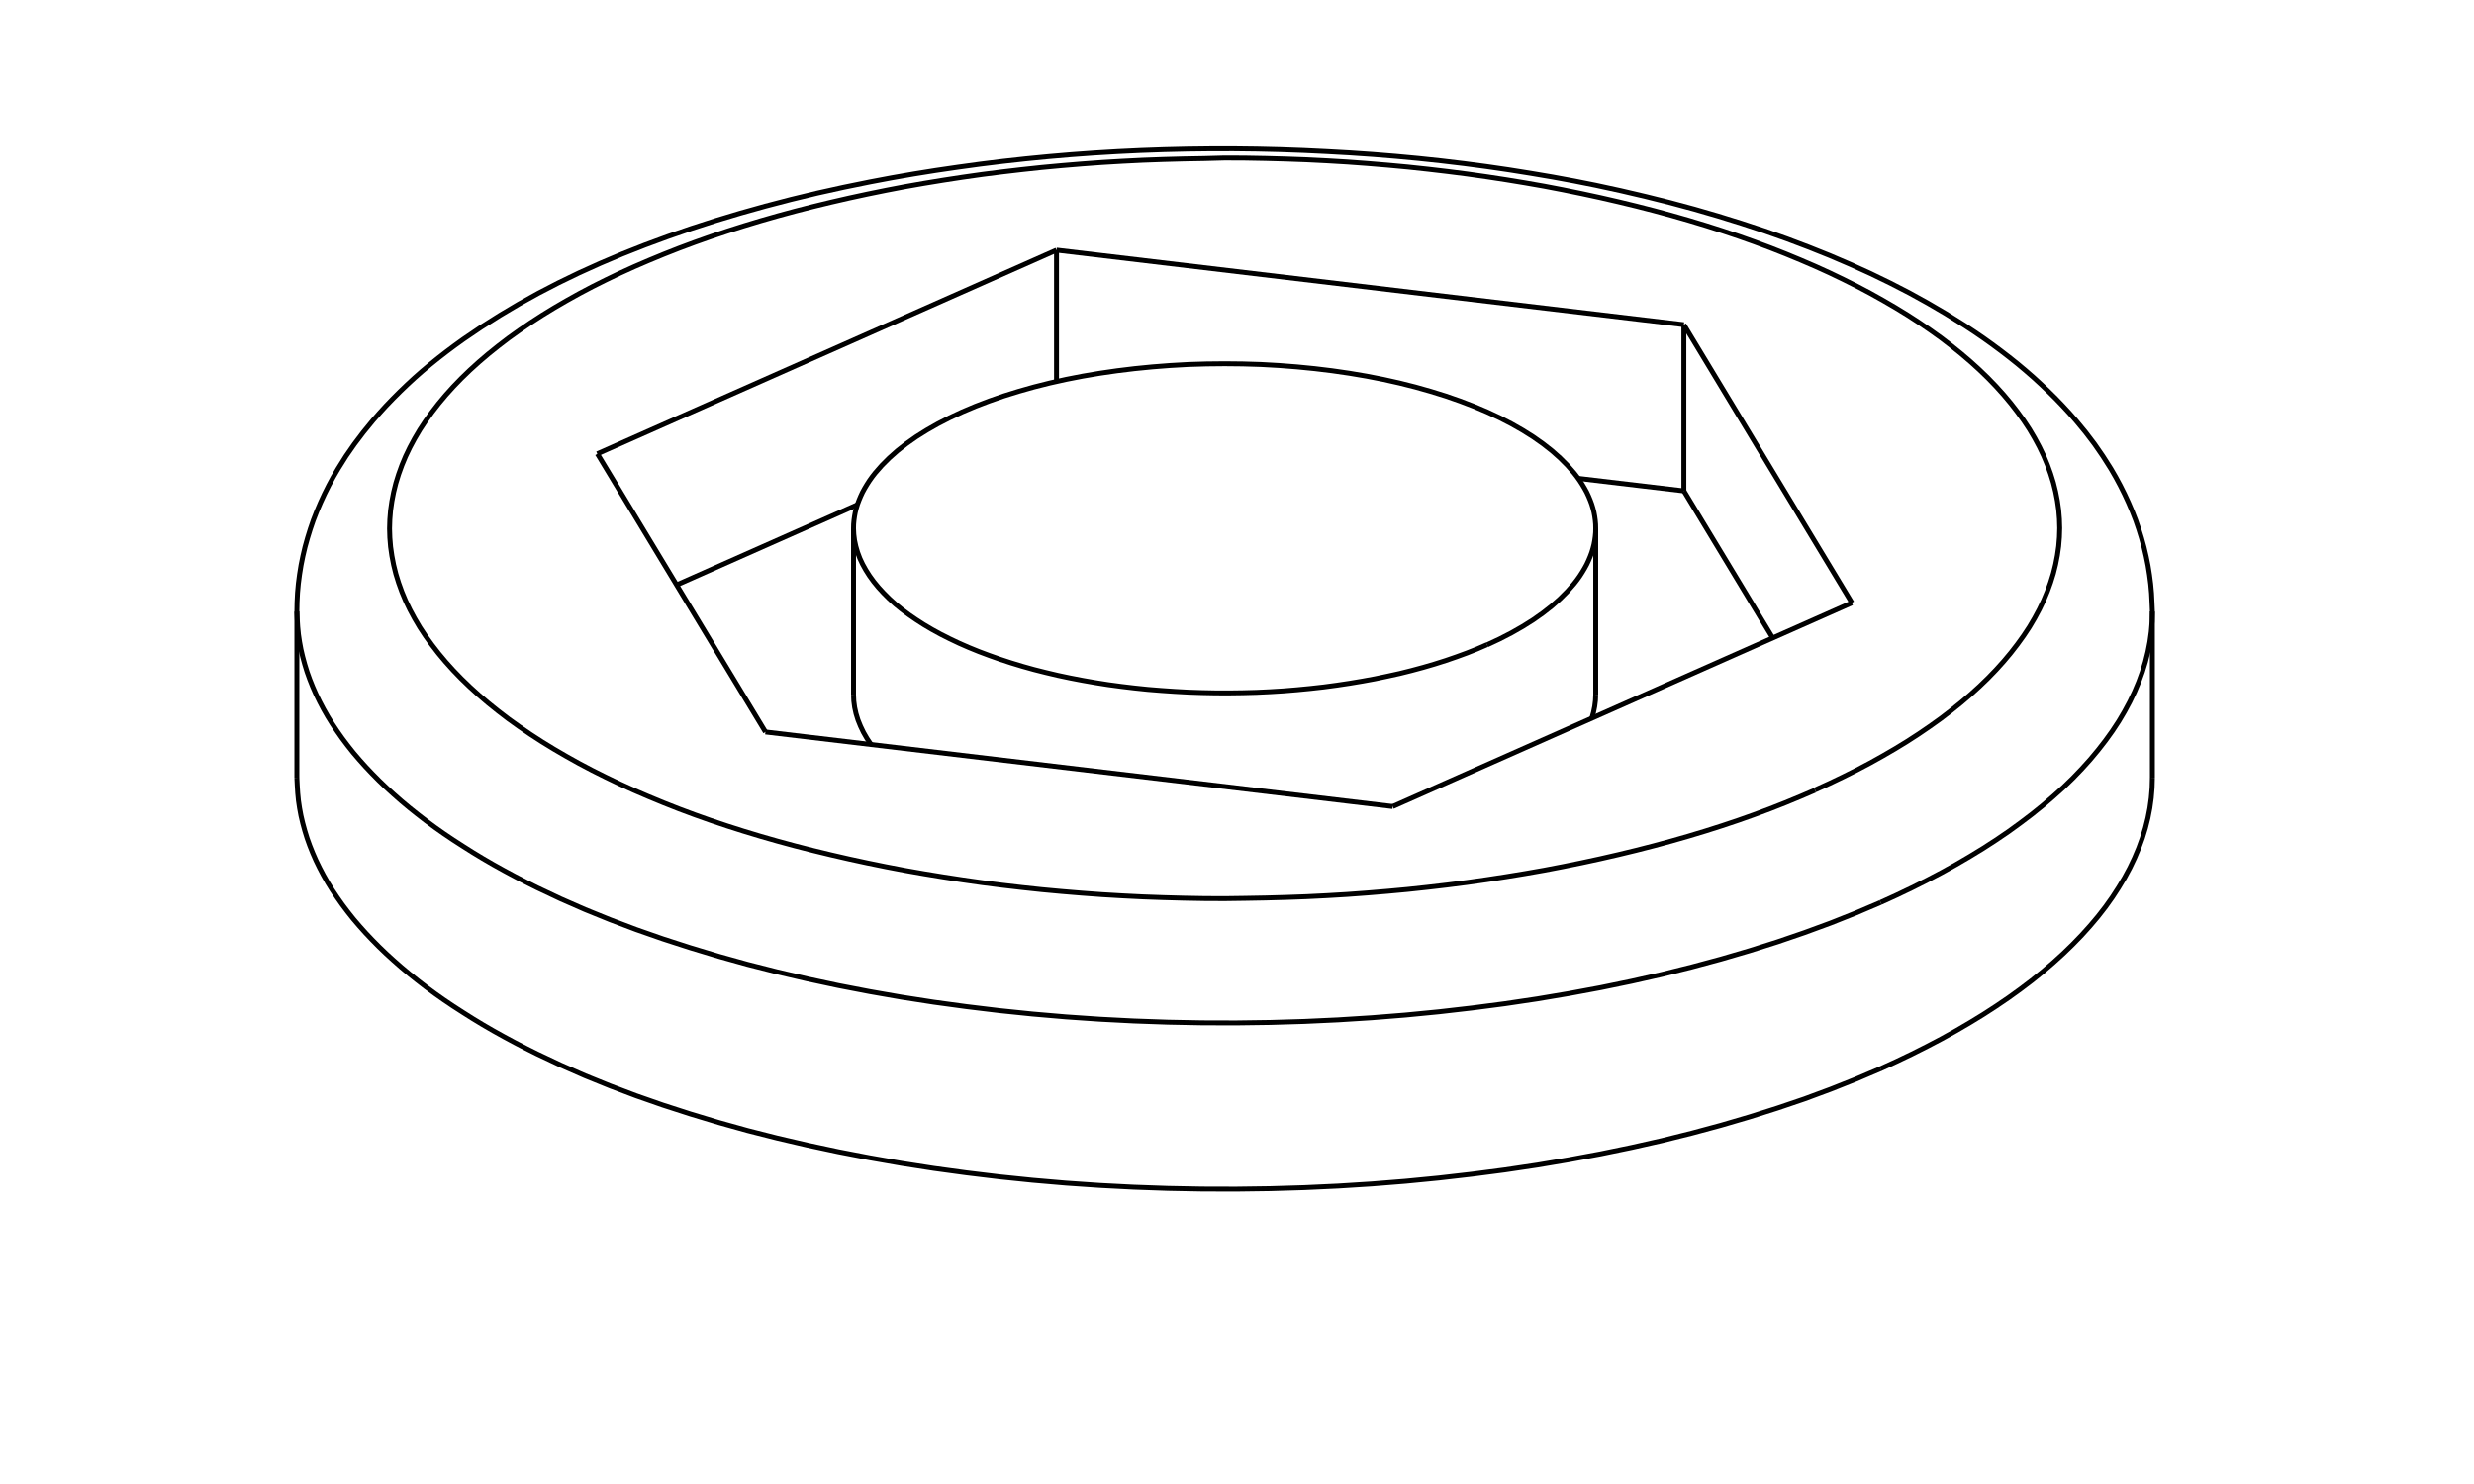
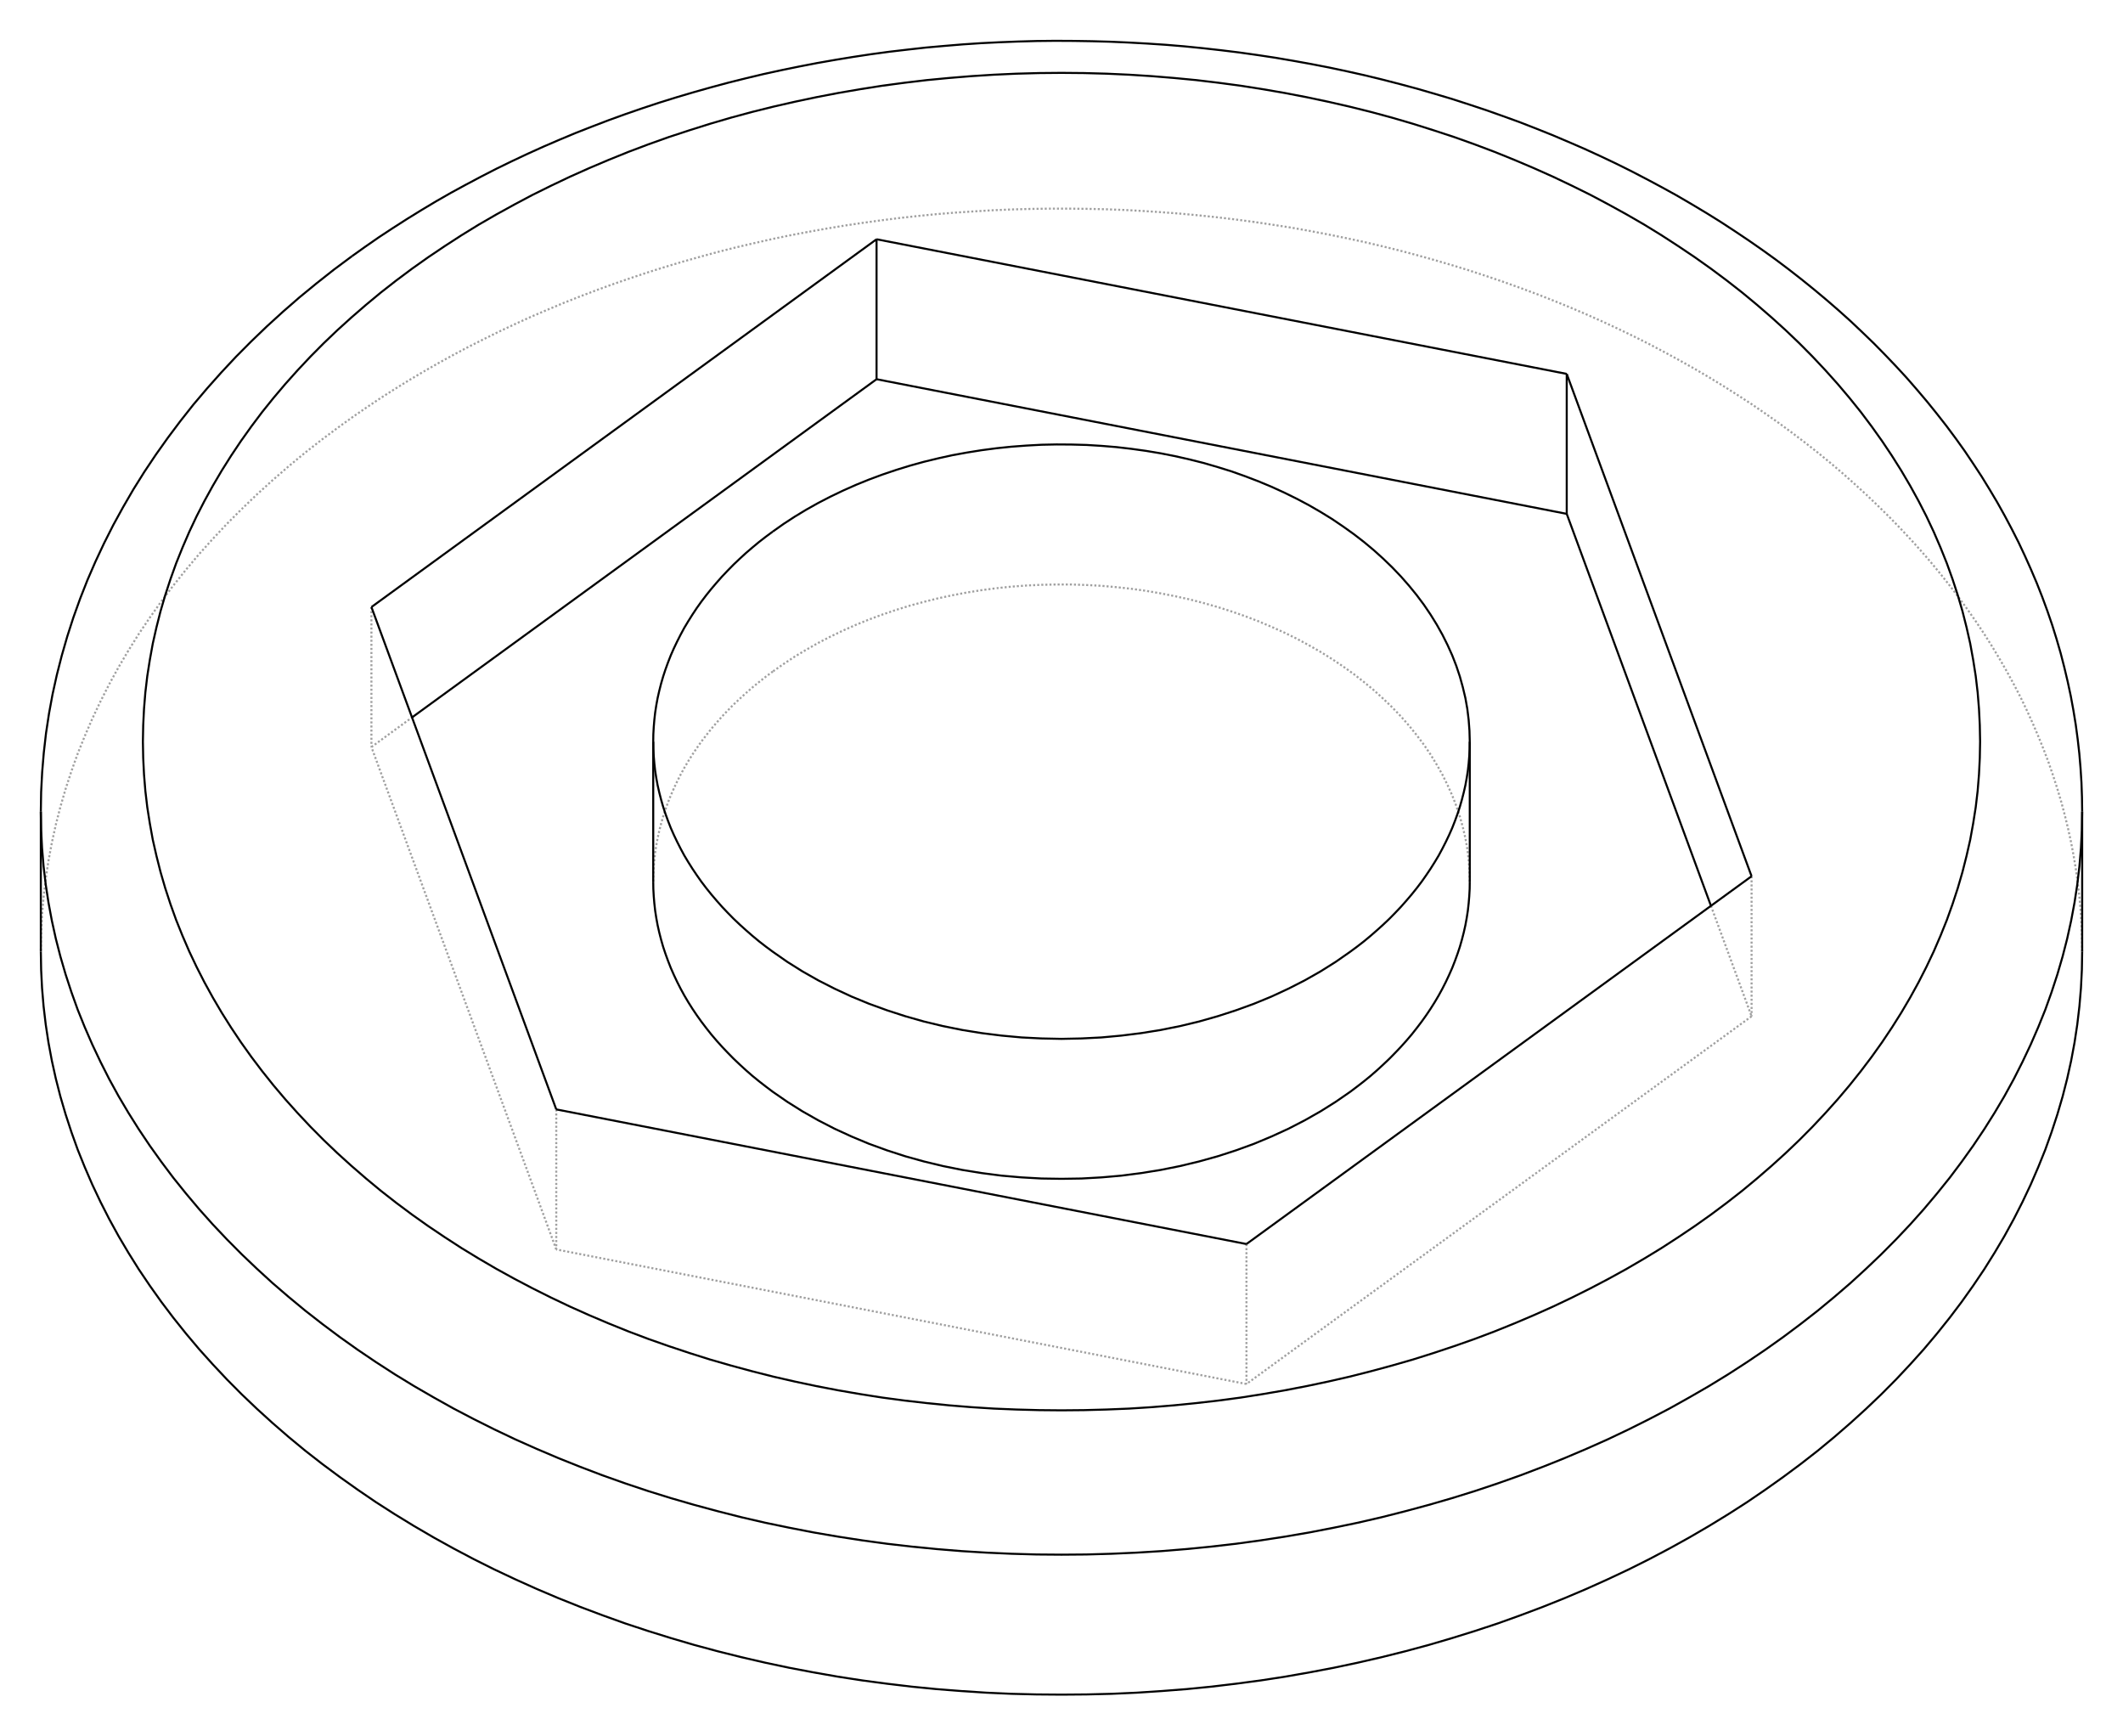
- <svg xmlns="http://www.w3.org/2000/svg" width="500.0" height="300.0" version="1.1" id="svg60">
-   <defs id="defs64" />
-   <g transform="matrix(18.75,0,0,18.75,247.5,132.0128)" stroke-width="0.053" fill="none" id="g58">
-     <g stroke="#a0a0a0" fill="none" stroke-dasharray="0.053, 0.053" id="g2" />
-     <g stroke="#000000" fill="none" id="g56">
-       <path d="M 7.071,4.481 6.806,4.594 6.532,4.703 6.249,4.808 5.957,4.907 5.657,5.002 5.35,5.092 5.035,5.177 l -0.321,0.08 -0.328,0.074 -0.334,0.069 -0.339,0.063 -0.344,0.058 -0.349,0.052 -0.353,0.046 -0.357,0.041 -0.36,0.035 -0.362,0.029 -0.364,0.023 -0.366,0.017 -0.367,0.011 -0.368,0.005 -0.368,-0.001 -0.368,-0.007 -0.367,-0.013 -0.366,-0.019 -0.364,-0.025 -0.361,-0.031 -0.359,-0.037 -0.355,-0.043 -0.352,-0.048 -0.347,-0.054 -0.343,-0.06 -0.337,-0.065 -0.332,-0.071 -0.326,-0.076 -0.319,-0.081 -0.312,-0.087 -0.305,-0.092 -0.297,-0.096 -0.289,-0.101 -0.28,-0.106 -0.271,-0.11 -0.262,-0.115 -0.252,-0.119 -0.122,-0.061 -0.12,-0.062 -0.117,-0.063 -0.115,-0.064 -0.112,-0.065 -0.109,-0.066 -0.106,-0.067 -0.104,-0.067 -0.101,-0.068 -0.098,-0.069 -0.095,-0.07 -0.092,-0.071 -0.089,-0.071 -0.086,-0.072 -0.083,-0.073 -0.08,-0.073 -0.077,-0.074 -0.074,-0.075 -0.071,-0.075 -0.068,-0.076 -0.065,-0.076 -0.061,-0.077 -0.058,-0.077 -0.055,-0.078 -0.052,-0.078 -0.049,-0.079 -0.045,-0.079 -0.042,-0.08 -0.039,-0.08 -0.035,-0.08 -0.032,-0.08 -0.029,-0.081 -0.025,-0.081 -0.022,-0.081 -0.019,-0.081 -0.015,-0.081 -0.012,-0.081 -0.008,-0.082 -0.005,-0.082 L -10,1.344" id="path4" />
-       <path d="m 10,1.344 -0.003,0.109 -0.009,0.109 -0.015,0.109 -0.021,0.108 -0.027,0.108 -0.033,0.108 -0.039,0.107 -0.045,0.107 -0.051,0.107 -0.057,0.106 -0.063,0.105 -0.068,0.105 -0.074,0.104 -0.08,0.103 -0.086,0.102 -0.091,0.101 -0.097,0.1 -0.102,0.099 -0.108,0.098 -0.113,0.097 -0.118,0.095 -0.124,0.094 -0.129,0.093 -0.134,0.091 -0.139,0.09 -0.144,0.088 -0.149,0.087 -0.153,0.085 -0.158,0.083 -0.163,0.082 -0.167,0.08 -0.171,0.078" id="path6" />
-       <path d="m -6.761,-2.148 1.812,2.999" id="path8" />
-       <path d="m -1.812,-4.344 -4.95,2.196" id="path10" />
-       <path d="M 4.95,-3.54 -1.812,-4.344" id="path12" />
-       <path d="M 6.761,-0.541 4.95,-3.54" id="path14" />
-       <path d="M 1.812,1.655 6.761,-0.541" id="path16" />
-       <path d="M -4.95,0.851 1.812,1.655" id="path18" />
-       <path d="m -1.812,-4.344 v 1.417" id="path20" />
-       <path d="m -3.959,-1.599 -1.949,0.865" id="path22" />
-       <path d="m 4.95,-3.54 v 1.792" id="path24" />
-       <path d="M 4.95,-1.748 3.811,-1.883" id="path26" />
-       <path d="M 5.908,-0.162 4.95,-1.748" id="path28" />
-       <path d="m -3.811,0.987 -0.044,-0.066 -0.038,-0.066 -0.032,-0.067 -0.027,-0.067 -0.021,-0.068 -0.015,-0.068 -0.009,-0.068 L -4,0.448" id="path30" />
-       <path d="m 4,0.448 -0.003,0.064 -0.008,0.064 -0.013,0.064 -0.018,0.063" id="path32" />
-       <path d="M 2.828,-0.09 2.722,-0.044 2.613,-7.1964036e-4 2.499,0.041 2.383,0.081 2.263,0.119 2.14,0.155 2.014,0.189 1.886,0.221 1.754,0.25 1.621,0.278 1.485,0.303 1.348,0.326 1.208,0.347 1.067,0.366 l -0.143,0.016 -0.144,0.014 -0.145,0.012 -0.146,0.009 -0.146,0.007 -0.147,0.004 -0.147,0.002 -0.147,-4.0082e-4 -0.147,-0.003 -0.147,-0.005 -0.146,-0.008 -0.146,-0.01 L -0.828,0.392 -0.972,0.377 -1.114,0.36 -1.255,0.341 -1.394,0.319 -1.531,0.295 -1.666,0.269 -1.798,0.241 -1.929,0.21 -2.056,0.178 -2.181,0.143 l -0.122,-0.037 -0.119,-0.039 -0.116,-0.041 -0.112,-0.042 -0.108,-0.044 -0.105,-0.046 -0.101,-0.048 -0.097,-0.049 -0.093,-0.051 -0.088,-0.052 -0.084,-0.054 -0.08,-0.055 -0.075,-0.056 -0.07,-0.057 -0.065,-0.059 -0.06,-0.06 -0.056,-0.061 -0.05,-0.061 -0.045,-0.062 -0.04,-0.063 -0.035,-0.063 -0.03,-0.064 -0.024,-0.064 -0.019,-0.065 -0.014,-0.065 -0.008,-0.065 L -4,-1.344" id="path34" />
-       <path d="m -4,-1.344 0.001,-0.044 0.004,-0.044 0.006,-0.043 0.008,-0.043 0.011,-0.043 0.013,-0.043 0.016,-0.043 0.018,-0.043 0.02,-0.043 0.023,-0.042 0.025,-0.042 0.027,-0.042 0.03,-0.042 0.032,-0.041 0.071,-0.081 0.08,-0.08 0.088,-0.078 0.097,-0.076 0.105,-0.074 0.113,-0.071 0.121,-0.069 0.128,-0.066 0.135,-0.063 0.142,-0.06 0.149,-0.057 0.155,-0.054 0.161,-0.05 0.166,-0.047 0.171,-0.043 0.175,-0.039 0.179,-0.035 0.183,-0.031 0.186,-0.027 0.189,-0.023 0.192,-0.019 0.193,-0.015 0.195,-0.011 0.196,-0.006 L 0,-3.119 l 0.196,0.002 0.196,0.006 0.195,0.011 0.193,0.015 0.192,0.019 0.189,0.023 0.186,0.027 0.183,0.031 0.179,0.035 0.175,0.039 0.171,0.043 0.166,0.047 0.161,0.05 0.155,0.054 0.149,0.057 0.142,0.06 0.135,0.063 0.128,0.066 0.121,0.069 0.113,0.071 0.105,0.074 0.097,0.076 0.088,0.078 0.08,0.08 0.071,0.081 0.032,0.041 0.03,0.042 0.027,0.042 0.025,0.042 0.023,0.042 0.02,0.043 0.018,0.043 0.016,0.043 0.013,0.043 0.011,0.043 0.008,0.043 0.006,0.043 0.004,0.044 L 4,-1.344" id="path36" />
-       <path d="m 4,-1.344 -0.001,0.044 -0.004,0.044 -0.006,0.043 -0.008,0.043 -0.011,0.043 -0.013,0.043 -0.016,0.043 -0.018,0.043 -0.02,0.043 -0.023,0.042 -0.025,0.042 -0.027,0.042 -0.03,0.042 -0.032,0.041 -0.071,0.081 -0.08,0.08 -0.088,0.078 -0.097,0.076 -0.105,0.074 -0.113,0.071 -0.121,0.069 -0.128,0.066 -0.135,0.063" id="path38" />
-       <path d="M 7.071,2.689 6.806,2.802 6.532,2.911 6.249,3.015 5.957,3.115 5.657,3.21 l -0.307,0.09 -0.315,0.085 -0.321,0.08 -0.328,0.074 -0.334,0.069 -0.339,0.063 -0.344,0.058 -0.349,0.052 -0.353,0.046 -0.357,0.041 -0.36,0.035 -0.362,0.029 -0.364,0.023 -0.366,0.017 -0.367,0.011 -0.368,0.005 -0.368,-0.001 -0.368,-0.007 -0.367,-0.013 -0.366,-0.019 -0.364,-0.025 -0.361,-0.031 -0.359,-0.037 -0.355,-0.043 -0.352,-0.048 -0.347,-0.054 -0.343,-0.06 -0.337,-0.065 -0.332,-0.071 -0.326,-0.076 -0.319,-0.081 -0.312,-0.087 -0.305,-0.092 -0.297,-0.096 -0.289,-0.101 -0.28,-0.106 -0.271,-0.11 -0.262,-0.115 -0.252,-0.119 -0.122,-0.061 -0.12,-0.062 -0.117,-0.063 -0.115,-0.064 -0.112,-0.065 -0.109,-0.066 -0.106,-0.067 -0.104,-0.067 -0.101,-0.068 -0.098,-0.069 -0.095,-0.07 -0.092,-0.071 -0.089,-0.071 -0.086,-0.072 -0.083,-0.073 -0.08,-0.073 -0.077,-0.074 -0.074,-0.075 -0.071,-0.075 -0.068,-0.076 -0.065,-0.076 -0.061,-0.077 -0.058,-0.077 -0.055,-0.078 -0.052,-0.078 -0.049,-0.079 -0.045,-0.079 -0.042,-0.08 -0.039,-0.08 -0.035,-0.08 -0.032,-0.08 -0.029,-0.081 -0.025,-0.081 -0.022,-0.081 -0.019,-0.081 -0.015,-0.081 -0.012,-0.081 -0.008,-0.082 -0.005,-0.082 L -10,-0.448" id="path40" />
-       <path d="m 10,-0.448 -0.003,0.109 -0.009,0.109 -0.015,0.109 -0.021,0.108 L 9.925,0.095 9.892,0.203 9.853,0.31 9.808,0.417 9.757,0.524 9.7,0.63 9.638,0.735 9.569,0.84 9.495,0.943 9.415,1.046 9.33,1.148 9.239,1.249 9.142,1.35 9.04,1.449 8.932,1.546 8.819,1.643 8.701,1.738 8.577,1.832 8.449,1.925 l -0.134,0.091 -0.139,0.09 -0.144,0.088 -0.149,0.087 -0.153,0.085 -0.158,0.083 -0.163,0.082 -0.167,0.08 -0.171,0.078" id="path42" />
-       <path d="m 6.364,1.479 -0.158,0.068 -0.162,0.067 -0.165,0.065 -0.169,0.063 -0.172,0.061 -0.176,0.059 -0.179,0.057 -0.182,0.055 -0.185,0.053 -0.188,0.051 -0.191,0.049 -0.194,0.047 -0.196,0.045 -0.199,0.043 -0.201,0.041 -0.203,0.039 -0.205,0.036 -0.207,0.034 -0.209,0.032 -0.211,0.03 -0.212,0.027 -0.214,0.025 -0.215,0.023 -0.216,0.02 -0.217,0.018 -0.218,0.016 -0.219,0.013 -0.22,0.011 -0.22,0.008 -0.22,0.006 -0.221,0.004 L 0,2.648 l -0.221,-0.001 -0.221,-0.004 -0.22,-0.006 -0.22,-0.008 -0.22,-0.011 -0.219,-0.013 -0.218,-0.016 -0.217,-0.018 -0.216,-0.02 -0.215,-0.023 -0.214,-0.025 -0.212,-0.027 -0.211,-0.03 -0.209,-0.032 -0.207,-0.034 -0.205,-0.036 -0.203,-0.039 -0.201,-0.041 -0.199,-0.043 -0.196,-0.045 -0.194,-0.047 -0.191,-0.049 -0.188,-0.051 -0.185,-0.053 -0.182,-0.055 -0.179,-0.057 -0.176,-0.059 -0.172,-0.061 -0.169,-0.063 -0.165,-0.065 -0.162,-0.067 -0.158,-0.068 -0.154,-0.07 -0.15,-0.072 -0.146,-0.073 -0.142,-0.075 -0.138,-0.077 -0.134,-0.078 -0.129,-0.079 -0.125,-0.081 -0.12,-0.082 -0.116,-0.083 -0.111,-0.085 -0.107,-0.086 -0.102,-0.087 -0.097,-0.088 -0.092,-0.089 -0.087,-0.09 -0.082,-0.091 -0.077,-0.092 -0.072,-0.093 -0.067,-0.093 -0.062,-0.094 -0.056,-0.095 -0.051,-0.095 -0.046,-0.096 -0.04,-0.096 -0.035,-0.097 -0.03,-0.097 -0.024,-0.097 -0.019,-0.098 -0.014,-0.098 -0.008,-0.098 -0.003,-0.098 0.003,-0.098 0.008,-0.098 0.014,-0.098 0.019,-0.098 0.024,-0.097 0.03,-0.097 0.035,-0.097 0.04,-0.096 0.046,-0.096 0.051,-0.095 0.056,-0.095 0.062,-0.094 0.067,-0.093 0.072,-0.093 0.077,-0.092 0.082,-0.091 0.087,-0.09 0.092,-0.089 0.097,-0.088 0.102,-0.087 0.107,-0.086 0.111,-0.085 0.116,-0.083 0.12,-0.082 0.125,-0.081 0.129,-0.079 0.134,-0.078 0.138,-0.077 0.142,-0.075 0.146,-0.073 0.15,-0.072 0.154,-0.07 0.158,-0.068 0.162,-0.067 0.165,-0.065 0.169,-0.063 0.172,-0.061 0.176,-0.059 0.179,-0.057 0.182,-0.055 0.185,-0.053 0.188,-0.051 0.191,-0.049 0.194,-0.047 0.196,-0.045 0.199,-0.043 0.201,-0.041 0.203,-0.039 0.205,-0.036 0.207,-0.034 0.209,-0.032 0.211,-0.03 0.212,-0.027 0.214,-0.025 0.215,-0.023 0.216,-0.02 0.217,-0.018 0.218,-0.016 0.219,-0.013 0.22,-0.011 0.22,-0.008 0.22,-0.006 0.221,-0.004 L 0,-5.337 l 0.221,0.001 0.221,0.004 0.22,0.006 0.22,0.008 0.22,0.011 0.219,0.013 0.218,0.016 0.217,0.018 0.216,0.02 0.215,0.023 0.214,0.025 0.212,0.027 0.211,0.03 0.209,0.032 0.207,0.034 0.205,0.036 0.203,0.039 0.201,0.041 0.199,0.043 0.196,0.045 0.194,0.047 0.191,0.049 0.188,0.051 0.185,0.053 0.182,0.055 0.179,0.057 0.176,0.059 0.172,0.061 0.169,0.063 0.165,0.065 0.162,0.067 0.158,0.068 0.154,0.07 0.15,0.072 0.146,0.073 0.142,0.075 0.138,0.077 0.134,0.078 0.129,0.079 0.125,0.081 0.12,0.082 0.116,0.083 0.111,0.085 0.107,0.086 0.102,0.087 0.097,0.088 0.092,0.089 0.087,0.09 0.082,0.091 0.077,0.092 0.072,0.093 0.067,0.093 0.062,0.094 0.056,0.095 0.051,0.095 0.046,0.096 0.04,0.096 0.035,0.097 0.03,0.097 0.024,0.097 0.019,0.098 0.014,0.098 0.008,0.098 0.003,0.098 -0.003,0.098 -0.008,0.098 -0.014,0.098 -0.019,0.098 -0.024,0.097 -0.03,0.097 -0.035,0.097 -0.04,0.096 -0.046,0.096 -0.051,0.095 -0.056,0.095 -0.062,0.094 -0.067,0.093 -0.072,0.093 -0.077,0.092 -0.082,0.091 -0.087,0.09 -0.092,0.089 -0.097,0.088 -0.102,0.087 -0.107,0.086 -0.111,0.085 -0.116,0.083 -0.12,0.082 -0.125,0.081 -0.129,0.079 -0.134,0.078 -0.138,0.077 -0.142,0.075 -0.146,0.073 -0.15,0.072 -0.154,0.07" id="path44" />
-       <path d="M -10,1.344 V -0.448" id="path46" />
-       <path d="M 10,1.344 V -0.448" id="path48" />
-       <path d="m -10,-0.448 0.002,-0.1 0.005,-0.1 0.009,-0.1 0.013,-0.1 0.016,-0.099 0.02,-0.099 0.023,-0.098 0.027,-0.097 0.03,-0.097 0.033,-0.096 0.037,-0.095 0.04,-0.094 0.043,-0.093 0.046,-0.092 0.049,-0.091 0.052,-0.089 0.084,-0.134 0.091,-0.131 0.097,-0.128 0.103,-0.126 0.069,-0.079 0.071,-0.078 0.074,-0.077 0.076,-0.076 0.078,-0.075 0.08,-0.074 0.083,-0.073 0.085,-0.071 0.087,-0.07 0.089,-0.069 0.091,-0.068 0.093,-0.067 0.193,-0.131 0.201,-0.127 0.202,-0.12 0.209,-0.116 0.216,-0.112 0.223,-0.108 0.23,-0.104 0.236,-0.1 0.243,-0.096 0.249,-0.092 0.255,-0.088 0.26,-0.084 0.266,-0.08 0.271,-0.076 0.276,-0.072 0.281,-0.068 0.285,-0.063 0.289,-0.059 0.233,-0.044 0.235,-0.041 0.237,-0.038 0.239,-0.035 0.241,-0.033 0.243,-0.03 0.245,-0.027 0.246,-0.024 0.247,-0.021 0.248,-0.018 0.249,-0.015 0.25,-0.012 0.251,-0.009 0.251,-0.006 0.251,-0.003 0.251,-3.197e-4 0.251,0.003 0.251,0.006 0.251,0.009 0.25,0.012 0.249,0.014 0.248,0.017 0.247,0.02 0.246,0.023 0.245,0.026 0.243,0.029 0.242,0.032 0.24,0.035 0.238,0.038 0.236,0.04 0.233,0.043 0.231,0.046 0.272,0.059 0.269,0.063 0.264,0.066 0.26,0.07 0.255,0.074 0.251,0.078 0.246,0.081 0.24,0.085 0.235,0.089 0.23,0.092 0.224,0.096 0.218,0.099 0.212,0.103 0.206,0.106 0.199,0.11 0.193,0.113 0.206,0.129 0.1,0.066 0.098,0.067 0.095,0.068 0.093,0.069 0.091,0.07 0.089,0.071 0.087,0.073 0.085,0.074 0.082,0.075 0.08,0.076 0.078,0.077 0.075,0.078 0.073,0.079 0.07,0.08 0.104,0.126 0.098,0.129 0.091,0.132 0.085,0.134 0.052,0.09 0.049,0.091 0.046,0.092 0.043,0.093 0.04,0.094 0.037,0.095 0.033,0.096 0.03,0.097 0.027,0.098 0.023,0.098 0.02,0.099 0.016,0.1 0.013,0.1 0.009,0.1 0.005,0.101 L 10,-0.448" id="path50" />
-       <path d="M -4,0.448 V -1.344" id="path52" />
-       <path d="M 4,0.448 V -1.344" id="path54" />
+ <svg xmlns="http://www.w3.org/2000/svg" width="1040" height="850">
+   <g transform="scale(50, -50)   translate(10.4,-8.376806)" stroke-width="0.02" fill="none">
+     <g stroke="rgb(160,160,160)" fill="none" stroke-dasharray="0.02,0.02">
+       <path d="M-7.071,4.201 L-7.242,4.074 L-7.41,3.943 L-7.572,3.809 L-7.73,3.672 L-7.883,3.533 L-8.032,3.39 L-8.176,3.246 L-8.315,3.098 L-8.449,2.949 L-8.577,2.797 L-8.701,2.642 L-8.819,2.486 L-8.932,2.327 L-9.04,2.167 L-9.142,2.004 L-9.239,1.84 L-9.33,1.674 L-9.415,1.507 L-9.495,1.338 L-9.569,1.167 L-9.638,0.996 L-9.7,0.823 L-9.757,0.649 L-9.808,0.474 L-9.853,0.299 L-9.892,0.122 L-9.925,-0.055 L-9.952,-0.232 L-9.973,-0.41 L-9.988,-0.588 L-9.997,-0.767 L-10.0,-0.946 " />
+       <path d="M10.0,-0.946 L9.998,-0.812 L9.993,-0.678 L9.985,-0.544 L9.973,-0.41 L9.958,-0.277 L9.939,-0.143 L9.917,-0.01 L9.892,0.122 L9.863,0.255 L9.831,0.387 L9.796,0.518 L9.757,0.649 L9.715,0.78 L9.67,0.91 L9.621,1.039 L9.569,1.167 L9.514,1.295 L9.456,1.422 L9.395,1.549 L9.33,1.674 L9.262,1.799 L9.191,1.922 L9.117,2.045 L9.04,2.167 L8.96,2.287 L8.876,2.407 L8.79,2.525 L8.701,2.642 L8.609,2.758 L8.514,2.873 L8.416,2.986 L8.315,3.098 L8.211,3.209 L8.105,3.318 L7.995,3.426 L7.883,3.533 L7.769,3.637 L7.652,3.741 L7.532,3.843 L7.41,3.943 L7.285,4.041 L7.157,4.138 L7.028,4.233 L6.895,4.326 L6.761,4.418 L6.624,4.507 L6.485,4.595 L6.344,4.681 L6.201,4.765 L6.055,4.847 L5.908,4.927 L5.758,5.006 L5.607,5.082 L5.453,5.156 L5.298,5.228 L5.141,5.298 L4.982,5.366 L4.822,5.431 L4.66,5.495 L4.496,5.556 L4.331,5.615 L4.164,5.672 L3.996,5.727 L3.827,5.779 L3.656,5.829 L3.484,5.877 L3.311,5.923 L3.137,5.966 L2.962,6.007 L2.785,6.045 L2.608,6.081 L2.43,6.115 L2.251,6.147 L2.071,6.175 L1.891,6.202 L1.71,6.226 L1.528,6.248 L1.346,6.267 L1.163,6.284 L0.98,6.298 L0.797,6.31 L0.613,6.32 L0.429,6.327 L0.245,6.331 L0.061,6.333 L-0.123,6.333 L-0.307,6.33 L-0.491,6.325 L-0.674,6.317 L-0.858,6.306 L-1.041,6.294 L-1.224,6.279 L-1.407,6.261 L-1.589,6.241 L-1.77,6.218 L-1.951,6.193 L-2.131,6.166 L-2.311,6.136 L-2.489,6.104 L-2.667,6.07 L-2.844,6.033 L-3.02,5.993 L-3.195,5.952 L-3.369,5.908 L-3.542,5.861 L-3.713,5.813 L-3.883,5.762 L-4.052,5.709 L-4.22,5.653 L-4.386,5.596 L-4.551,5.536 L-4.714,5.474 L-4.876,5.41 L-5.035,5.343 L-5.194,5.275 L-5.35,5.204 L-5.505,5.131 L-5.657,5.056 L-5.808,4.98 L-5.957,4.901 L-6.104,4.82 L-6.249,4.737 L-6.391,4.653 L-6.532,4.566 L-6.67,4.478 L-6.806,4.387 L-6.94,4.295 L-7.071,4.201 " />
+       <path d="M1.812,-3.81 L1.812,-5.181 " />
+       <path d="M-4.95,-2.491 L-4.95,-3.863 " />
+       <path d="M1.812,-5.181 L-4.95,-3.863 " />
+       <path d="M6.761,-0.207 L6.761,-1.579 " />
+       <path d="M6.761,-1.579 L1.812,-5.181 " />
+       <path d="M6.363,-0.497 L6.761,-1.579 " />
+       <path d="M-6.761,2.43 L-6.761,1.059 " />
+       <path d="M-6.761,1.059 L-6.363,1.349 " />
+       <path d="M-4.95,-3.863 L-6.761,1.059 " />
+       <path d="M-2.828,1.799 L-2.897,1.748 L-2.964,1.695 L-3.029,1.642 L-3.092,1.587 L-3.153,1.531 L-3.213,1.475 L-3.27,1.417 L-3.326,1.358 L-3.379,1.298 L-3.431,1.237 L-3.48,1.175 L-3.528,1.113 L-3.573,1.049 L-3.616,0.985 L-3.657,0.92 L-3.696,0.854 L-3.732,0.788 L-3.766,0.721 L-3.798,0.653 L-3.828,0.585 L-3.855,0.517 L-3.88,0.448 L-3.903,0.378 L-3.923,0.308 L-3.941,0.238 L-3.957,0.167 L-3.97,0.097 L-3.981,0.026 L-3.989,-0.046 L-3.995,-0.117 L-3.999,-0.188 L-4,-0.26 " />
+       <path d="M4,-0.26 L3.997,-0.153 L3.989,-0.046 L3.976,0.061 L3.957,0.167 L3.932,0.273 L3.903,0.378 L3.868,0.482 L3.828,0.585 L3.782,0.687 L3.732,0.788 L3.676,0.887 L3.616,0.985 L3.551,1.081 L3.48,1.175 L3.405,1.268 L3.326,1.358 L3.242,1.446 L3.153,1.531 L3.061,1.615 L2.964,1.695 L2.863,1.774 L2.758,1.849 L2.65,1.921 L2.538,1.991 L2.422,2.057 L2.303,2.121 L2.181,2.181 L2.056,2.237 L1.929,2.291 L1.798,2.341 L1.666,2.387 L1.531,2.43 L1.394,2.469 L1.255,2.505 L1.114,2.536 L0.972,2.564 L0.828,2.589 L0.684,2.609 L0.538,2.625 L0.392,2.638 L0.245,2.646 L0.098,2.651 L-0.049,2.651 L-0.196,2.648 L-0.343,2.641 L-0.49,2.63 L-0.635,2.615 L-0.78,2.596 L-0.924,2.573 L-1.067,2.546 L-1.208,2.516 L-1.348,2.481 L-1.485,2.444 L-1.621,2.402 L-1.754,2.357 L-1.886,2.308 L-2.014,2.256 L-2.14,2.2 L-2.263,2.141 L-2.383,2.079 L-2.499,2.013 L-2.613,1.945 L-2.722,1.873 L-2.828,1.799 " />
+     </g>
+     <g stroke="rgb(0,0,0)" fill="none">
+       <path d="M-10.0,-0.946 L-9.997,-1.124 L-9.988,-1.303 L-9.973,-1.481 L-9.952,-1.659 L-9.925,-1.837 L-9.892,-2.014 L-9.853,-2.19 L-9.808,-2.366 L-9.757,-2.54 L-9.7,-2.714 L-9.638,-2.887 L-9.569,-3.058 L-9.495,-3.229 L-9.415,-3.398 L-9.33,-3.565 L-9.239,-3.731 L-9.142,-3.895 L-9.04,-4.058 L-8.932,-4.218 L-8.819,-4.377 L-8.701,-4.533 L-8.577,-4.688 L-8.449,-4.84 L-8.315,-4.989 L-8.176,-5.137 L-8.032,-5.282 L-7.883,-5.424 L-7.73,-5.563 L-7.572,-5.7 L-7.41,-5.834 L-7.242,-5.965 L-7.071,-6.092 L-6.895,-6.217 L-6.716,-6.339 L-6.532,-6.457 L-6.344,-6.572 L-6.152,-6.684 L-5.957,-6.792 L-5.758,-6.897 L-5.556,-6.998 L-5.35,-7.095 L-5.141,-7.189 L-4.929,-7.279 L-4.714,-7.365 L-4.496,-7.447 L-4.276,-7.526 L-4.052,-7.6 L-3.827,-7.67 L-3.599,-7.737 L-3.369,-7.799 L-3.137,-7.857 L-2.903,-7.911 L-2.667,-7.961 L-2.43,-8.006 L-2.191,-8.048 L-1.951,-8.085 L-1.71,-8.117 L-1.467,-8.146 L-1.224,-8.17 L-0.98,-8.189 L-0.736,-8.205 L-0.491,-8.216 L-0.245,-8.222 L-1.8369701987210296e-15,-8.224 L0.245,-8.222 L0.491,-8.216 L0.736,-8.205 L0.98,-8.189 L1.224,-8.17 L1.467,-8.146 L1.71,-8.117 L1.951,-8.085 L2.191,-8.048 L2.43,-8.006 L2.667,-7.961 L2.903,-7.911 L3.137,-7.857 L3.369,-7.799 L3.599,-7.737 L3.827,-7.67 L4.052,-7.6 L4.276,-7.526 L4.496,-7.447 L4.714,-7.365 L4.929,-7.279 L5.141,-7.189 L5.35,-7.095 L5.556,-6.998 L5.758,-6.897 L5.957,-6.792 L6.152,-6.684 L6.344,-6.572 L6.532,-6.457 L6.716,-6.339 L6.895,-6.217 L7.071,-6.092 L7.242,-5.965 L7.41,-5.834 L7.572,-5.7 L7.73,-5.563 L7.883,-5.424 L8.032,-5.282 L8.176,-5.137 L8.315,-4.989 L8.449,-4.84 L8.577,-4.688 L8.701,-4.533 L8.819,-4.377 L8.932,-4.218 L9.04,-4.058 L9.142,-3.895 L9.239,-3.731 L9.33,-3.565 L9.415,-3.398 L9.495,-3.229 L9.569,-3.058 L9.638,-2.887 L9.7,-2.714 L9.757,-2.54 L9.808,-2.366 L9.853,-2.19 L9.892,-2.014 L9.925,-1.837 L9.952,-1.659 L9.973,-1.481 L9.988,-1.303 L9.997,-1.124 L10.0,-0.946 " />
+       <path d="M1.812,-3.81 L-4.95,-2.491 " />
+       <path d="M6.761,-0.207 L1.812,-3.81 " />
+       <path d="M4.95,4.714 L6.761,-0.207 " />
+       <path d="M-1.812,6.033 L4.95,4.714 " />
+       <path d="M-6.761,2.43 L-1.812,6.033 " />
+       <path d="M-4.95,-2.491 L-6.761,2.43 " />
+       <path d="M4.95,4.714 L4.95,3.343 " />
+       <path d="M4.95,3.343 L6.363,-0.497 " />
+       <path d="M-1.812,6.033 L-1.812,4.662 " />
+       <path d="M-1.812,4.662 L4.95,3.343 " />
+       <path d="M-6.363,1.349 L-1.812,4.662 " />
+       <path d="M-4,-0.26 L-3.999,-0.331 L-3.995,-0.403 L-3.989,-0.474 L-3.981,-0.545 L-3.97,-0.616 L-3.957,-0.687 L-3.941,-0.758 L-3.923,-0.828 L-3.903,-0.898 L-3.88,-0.967 L-3.855,-1.036 L-3.828,-1.105 L-3.798,-1.173 L-3.766,-1.241 L-3.732,-1.308 L-3.696,-1.374 L-3.657,-1.44 L-3.616,-1.505 L-3.573,-1.569 L-3.528,-1.632 L-3.48,-1.695 L-3.431,-1.757 L-3.379,-1.818 L-3.326,-1.877 L-3.27,-1.936 L-3.213,-1.994 L-3.153,-2.051 L-3.092,-2.107 L-3.029,-2.162 L-2.964,-2.215 L-2.897,-2.267 L-2.828,-2.319 L-2.686,-2.417 L-2.538,-2.51 L-2.383,-2.598 L-2.222,-2.681 L-2.056,-2.757 L-1.886,-2.828 L-1.71,-2.892 L-1.531,-2.95 L-1.348,-3.001 L-1.161,-3.046 L-0.972,-3.084 L-0.78,-3.115 L-0.587,-3.14 L-0.392,-3.157 L-0.196,-3.168 L-1.2905006793196854e-15,-3.171 L0.196,-3.168 L0.392,-3.157 L0.587,-3.14 L0.78,-3.115 L0.972,-3.084 L1.161,-3.046 L1.348,-3.001 L1.531,-2.95 L1.71,-2.892 L1.886,-2.828 L2.056,-2.757 L2.222,-2.681 L2.383,-2.598 L2.538,-2.51 L2.686,-2.417 L2.828,-2.319 L2.897,-2.267 L2.964,-2.215 L3.029,-2.162 L3.092,-2.107 L3.153,-2.051 L3.213,-1.994 L3.27,-1.936 L3.326,-1.877 L3.379,-1.818 L3.431,-1.757 L3.48,-1.695 L3.528,-1.632 L3.573,-1.569 L3.616,-1.505 L3.657,-1.44 L3.696,-1.374 L3.732,-1.308 L3.766,-1.241 L3.798,-1.173 L3.828,-1.105 L3.855,-1.036 L3.88,-0.967 L3.903,-0.898 L3.923,-0.828 L3.941,-0.758 L3.957,-0.687 L3.97,-0.616 L3.981,-0.545 L3.989,-0.474 L3.995,-0.403 L3.999,-0.331 L4,-0.26 " />
+       <path d="M-2.828,3.17 L-2.897,3.119 L-2.964,3.067 L-3.029,3.013 L-3.092,2.959 L-3.153,2.903 L-3.213,2.846 L-3.27,2.788 L-3.326,2.729 L-3.379,2.669 L-3.431,2.608 L-3.48,2.547 L-3.528,2.484 L-3.573,2.421 L-3.616,2.356 L-3.657,2.291 L-3.696,2.226 L-3.732,2.159 L-3.766,2.092 L-3.798,2.025 L-3.828,1.957 L-3.855,1.888 L-3.88,1.819 L-3.903,1.749 L-3.923,1.68 L-3.941,1.609 L-3.957,1.539 L-3.97,1.468 L-3.981,1.397 L-3.989,1.326 L-3.995,1.254 L-3.999,1.183 L-4,1.112 " />
+       <path d="M-4,1.112 L-3.999,1.04 L-3.995,0.969 L-3.989,0.897 L-3.981,0.826 L-3.97,0.755 L-3.957,0.684 L-3.941,0.614 L-3.923,0.544 L-3.903,0.474 L-3.88,0.404 L-3.855,0.335 L-3.828,0.266 L-3.798,0.198 L-3.766,0.131 L-3.732,0.064 L-3.696,-0.003 L-3.657,-0.068 L-3.616,-0.133 L-3.573,-0.197 L-3.528,-0.261 L-3.48,-0.324 L-3.431,-0.385 L-3.379,-0.446 L-3.326,-0.506 L-3.27,-0.565 L-3.213,-0.623 L-3.153,-0.68 L-3.092,-0.735 L-3.029,-0.79 L-2.964,-0.844 L-2.897,-0.896 L-2.828,-0.947 L-2.686,-1.046 L-2.538,-1.139 L-2.383,-1.227 L-2.222,-1.309 L-2.056,-1.386 L-1.886,-1.456 L-1.71,-1.52 L-1.531,-1.578 L-1.348,-1.63 L-1.161,-1.675 L-0.972,-1.713 L-0.78,-1.744 L-0.587,-1.768 L-0.392,-1.786 L-0.196,-1.796 L-1.2905006793196854e-15,-1.8 L0.196,-1.796 L0.392,-1.786 L0.587,-1.768 L0.78,-1.744 L0.972,-1.713 L1.161,-1.675 L1.348,-1.63 L1.531,-1.578 L1.71,-1.52 L1.886,-1.456 L2.056,-1.386 L2.222,-1.309 L2.383,-1.227 L2.538,-1.139 L2.686,-1.046 L2.828,-0.947 L2.897,-0.896 L2.964,-0.844 L3.029,-0.79 L3.092,-0.735 L3.153,-0.68 L3.213,-0.623 L3.27,-0.565 L3.326,-0.506 L3.379,-0.446 L3.431,-0.385 L3.48,-0.324 L3.528,-0.261 L3.573,-0.197 L3.616,-0.133 L3.657,-0.068 L3.696,-0.003 L3.732,0.064 L3.766,0.131 L3.798,0.198 L3.828,0.266 L3.855,0.335 L3.88,0.404 L3.903,0.474 L3.923,0.544 L3.941,0.614 L3.957,0.684 L3.97,0.755 L3.981,0.826 L3.989,0.897 L3.995,0.969 L3.999,1.04 L4,1.112 " />
+       <path d="M4,1.112 L3.997,1.219 L3.989,1.326 L3.976,1.432 L3.957,1.539 L3.932,1.644 L3.903,1.749 L3.868,1.854 L3.828,1.957 L3.782,2.059 L3.732,2.159 L3.676,2.259 L3.616,2.356 L3.551,2.452 L3.48,2.547 L3.405,2.639 L3.326,2.729 L3.242,2.817 L3.153,2.903 L3.061,2.986 L2.964,3.067 L2.863,3.145 L2.758,3.22 L2.65,3.293 L2.538,3.362 L2.422,3.429 L2.303,3.492 L2.181,3.552 L2.056,3.609 L1.929,3.662 L1.798,3.712 L1.666,3.759 L1.531,3.801 L1.394,3.841 L1.255,3.876 L1.114,3.908 L0.972,3.936 L0.828,3.96 L0.684,3.98 L0.538,3.997 L0.392,4.009 L0.245,4.018 L0.098,4.022 L-0.049,4.023 L-0.196,4.02 L-0.343,4.012 L-0.49,4.001 L-0.635,3.986 L-0.78,3.967 L-0.924,3.944 L-1.067,3.918 L-1.208,3.887 L-1.348,3.853 L-1.485,3.815 L-1.621,3.773 L-1.754,3.728 L-1.886,3.679 L-2.014,3.627 L-2.14,3.571 L-2.263,3.512 L-2.383,3.45 L-2.499,3.385 L-2.613,3.316 L-2.722,3.245 L-2.828,3.17 " />
+       <path d="M-10.0,0.426 L-9.997,0.247 L-9.988,0.069 L-9.973,-0.11 L-9.952,-0.288 L-9.925,-0.465 L-9.892,-0.642 L-9.853,-0.819 L-9.808,-0.994 L-9.757,-1.169 L-9.7,-1.343 L-9.638,-1.516 L-9.569,-1.687 L-9.495,-1.857 L-9.415,-2.026 L-9.33,-2.194 L-9.239,-2.36 L-9.142,-2.524 L-9.04,-2.686 L-8.932,-2.847 L-8.819,-3.005 L-8.701,-3.162 L-8.577,-3.316 L-8.449,-3.468 L-8.315,-3.618 L-8.176,-3.765 L-8.032,-3.91 L-7.883,-4.052 L-7.73,-4.192 L-7.572,-4.328 L-7.41,-4.462 L-7.242,-4.593 L-7.071,-4.721 L-6.895,-4.846 L-6.716,-4.967 L-6.532,-5.086 L-6.344,-5.201 L-6.152,-5.312 L-5.957,-5.421 L-5.758,-5.525 L-5.556,-5.626 L-5.35,-5.724 L-5.141,-5.817 L-4.929,-5.907 L-4.714,-5.993 L-4.496,-6.076 L-4.276,-6.154 L-4.052,-6.229 L-3.827,-6.299 L-3.599,-6.365 L-3.369,-6.427 L-3.137,-6.486 L-2.903,-6.54 L-2.667,-6.589 L-2.43,-6.635 L-2.191,-6.676 L-1.951,-6.713 L-1.71,-6.746 L-1.467,-6.774 L-1.224,-6.798 L-0.98,-6.818 L-0.736,-6.833 L-0.491,-6.844 L-0.245,-6.851 L-1.8369701987210296e-15,-6.853 L0.245,-6.851 L0.491,-6.844 L0.736,-6.833 L0.98,-6.818 L1.224,-6.798 L1.467,-6.774 L1.71,-6.746 L1.951,-6.713 L2.191,-6.676 L2.43,-6.635 L2.667,-6.589 L2.903,-6.54 L3.137,-6.486 L3.369,-6.427 L3.599,-6.365 L3.827,-6.299 L4.052,-6.229 L4.276,-6.154 L4.496,-6.076 L4.714,-5.993 L4.929,-5.907 L5.141,-5.817 L5.35,-5.724 L5.556,-5.626 L5.758,-5.525 L5.957,-5.421 L6.152,-5.312 L6.344,-5.201 L6.532,-5.086 L6.716,-4.967 L6.895,-4.846 L7.071,-4.721 L7.242,-4.593 L7.41,-4.462 L7.572,-4.328 L7.73,-4.192 L7.883,-4.052 L8.032,-3.91 L8.176,-3.765 L8.315,-3.618 L8.449,-3.468 L8.577,-3.316 L8.701,-3.162 L8.819,-3.005 L8.932,-2.847 L9.04,-2.686 L9.142,-2.524 L9.239,-2.36 L9.33,-2.194 L9.415,-2.026 L9.495,-1.857 L9.569,-1.687 L9.638,-1.516 L9.7,-1.343 L9.757,-1.169 L9.808,-0.994 L9.853,-0.819 L9.892,-0.642 L9.925,-0.465 L9.952,-0.288 L9.973,-0.11 L9.988,0.069 L9.997,0.247 L10.0,0.426 " />
+       <path d="M-6.364,5.744 L-6.518,5.629 L-6.669,5.511 L-6.815,5.39 L-6.957,5.267 L-7.095,5.142 L-7.229,5.014 L-7.358,4.884 L-7.483,4.751 L-7.604,4.616 L-7.72,4.479 L-7.831,4.341 L-7.937,4.2 L-8.039,4.057 L-8.136,3.912 L-8.228,3.766 L-8.315,3.618 L-8.397,3.469 L-8.474,3.319 L-8.546,3.166 L-8.612,3.013 L-8.674,2.859 L-8.73,2.703 L-8.781,2.547 L-8.827,2.39 L-8.867,2.232 L-8.903,2.073 L-8.932,1.913 L-8.957,1.754 L-8.976,1.593 L-8.989,1.433 L-8.997,1.272 L-9.0,1.112 L-8.997,0.951 L-8.989,0.79 L-8.976,0.63 L-8.957,0.469 L-8.932,0.31 L-8.903,0.15 L-8.867,-0.008 L-8.827,-0.166 L-8.781,-0.324 L-8.73,-0.48 L-8.674,-0.636 L-8.612,-0.79 L-8.546,-0.943 L-8.474,-1.095 L-8.397,-1.246 L-8.315,-1.395 L-8.228,-1.543 L-8.136,-1.689 L-8.039,-1.834 L-7.937,-1.977 L-7.831,-2.117 L-7.72,-2.256 L-7.604,-2.393 L-7.483,-2.528 L-7.358,-2.661 L-7.229,-2.791 L-7.095,-2.919 L-6.957,-3.044 L-6.815,-3.167 L-6.669,-3.288 L-6.518,-3.406 L-6.364,-3.521 L-6.206,-3.633 L-6.044,-3.742 L-5.879,-3.849 L-5.71,-3.952 L-5.537,-4.053 L-5.361,-4.15 L-5.182,-4.244 L-5,-4.335 L-4.815,-4.423 L-4.627,-4.507 L-4.436,-4.588 L-4.243,-4.666 L-4.047,-4.74 L-3.848,-4.81 L-3.647,-4.877 L-3.444,-4.941 L-3.239,-5 L-3.032,-5.056 L-2.823,-5.109 L-2.613,-5.157 L-2.4,-5.202 L-2.187,-5.243 L-1.972,-5.28 L-1.756,-5.314 L-1.539,-5.343 L-1.321,-5.368 L-1.102,-5.39 L-0.882,-5.408 L-0.662,-5.422 L-0.442,-5.431 L-0.221,-5.437 L-9.646878956150053e-15,-5.439 L0.221,-5.437 L0.442,-5.431 L0.662,-5.422 L0.882,-5.408 L1.102,-5.39 L1.321,-5.368 L1.539,-5.343 L1.756,-5.314 L1.972,-5.28 L2.187,-5.243 L2.4,-5.202 L2.613,-5.157 L2.823,-5.109 L3.032,-5.056 L3.239,-5 L3.444,-4.941 L3.647,-4.877 L3.848,-4.81 L4.047,-4.74 L4.243,-4.666 L4.436,-4.588 L4.627,-4.507 L4.815,-4.423 L5,-4.335 L5.182,-4.244 L5.361,-4.15 L5.537,-4.053 L5.71,-3.952 L5.879,-3.849 L6.044,-3.742 L6.206,-3.633 L6.364,-3.521 L6.518,-3.406 L6.669,-3.288 L6.815,-3.167 L6.957,-3.044 L7.095,-2.919 L7.229,-2.791 L7.358,-2.661 L7.483,-2.528 L7.604,-2.393 L7.72,-2.256 L7.831,-2.117 L7.937,-1.977 L8.039,-1.834 L8.136,-1.689 L8.228,-1.543 L8.315,-1.395 L8.397,-1.246 L8.474,-1.095 L8.546,-0.943 L8.612,-0.79 L8.674,-0.636 L8.73,-0.48 L8.781,-0.324 L8.827,-0.166 L8.867,-0.008 L8.903,0.15 L8.932,0.31 L8.957,0.469 L8.976,0.63 L8.989,0.79 L8.997,0.951 L9.0,1.112 L8.997,1.272 L8.989,1.433 L8.976,1.593 L8.957,1.754 L8.932,1.913 L8.903,2.073 L8.867,2.232 L8.827,2.39 L8.781,2.547 L8.73,2.703 L8.674,2.859 L8.612,3.013 L8.546,3.166 L8.474,3.319 L8.397,3.469 L8.315,3.618 L8.228,3.766 L8.136,3.912 L8.039,4.057 L7.937,4.2 L7.831,4.341 L7.72,4.479 L7.604,4.616 L7.483,4.751 L7.358,4.884 L7.229,5.014 L7.095,5.142 L6.957,5.267 L6.815,5.39 L6.669,5.511 L6.518,5.629 L6.364,5.744 L6.206,5.856 L6.044,5.965 L5.879,6.072 L5.71,6.176 L5.537,6.276 L5.361,6.373 L5.182,6.468 L5,6.558 L4.815,6.646 L4.627,6.73 L4.436,6.811 L4.243,6.889 L4.047,6.963 L3.848,7.034 L3.647,7.1 L3.444,7.164 L3.239,7.224 L3.032,7.28 L2.823,7.332 L2.613,7.38 L2.4,7.425 L2.187,7.466 L1.972,7.503 L1.756,7.537 L1.539,7.566 L1.321,7.592 L1.102,7.613 L0.882,7.631 L0.662,7.645 L0.442,7.655 L0.221,7.661 L1.0749061075382671e-14,7.663 L-0.221,7.661 L-0.442,7.655 L-0.662,7.645 L-0.882,7.631 L-1.102,7.613 L-1.321,7.592 L-1.539,7.566 L-1.756,7.537 L-1.972,7.503 L-2.187,7.466 L-2.4,7.425 L-2.613,7.38 L-2.823,7.332 L-3.032,7.28 L-3.239,7.224 L-3.444,7.164 L-3.647,7.1 L-3.848,7.034 L-4.047,6.963 L-4.243,6.889 L-4.436,6.811 L-4.627,6.73 L-4.815,6.646 L-5,6.558 L-5.182,6.468 L-5.361,6.373 L-5.537,6.276 L-5.71,6.176 L-5.879,6.072 L-6.044,5.965 L-6.206,5.856 L-6.364,5.744 " />
+       <path d="M10,-0.946 L10,0.426 " />
+       <path d="M-10,-0.946 L-10,0.426 " />
+       <path d="M-6.952,5.867 L-7.128,5.736 L-7.299,5.601 L-7.466,5.464 L-7.628,5.323 L-7.786,5.179 L-7.939,5.032 L-8.088,4.882 L-8.231,4.729 L-8.37,4.573 L-8.504,4.415 L-8.632,4.253 L-8.755,4.089 L-8.873,3.923 L-8.986,3.754 L-9.093,3.583 L-9.194,3.409 L-9.29,3.234 L-9.38,3.056 L-9.464,2.877 L-9.543,2.695 L-9.615,2.512 L-9.681,2.328 L-9.741,2.142 L-9.795,1.954 L-9.843,1.766 L-9.885,1.576 L-9.92,1.386 L-9.949,1.195 L-9.971,1.003 L-9.987,0.811 L-9.997,0.618 L-10.0,0.426 " />
+       <path d="M10,0.426 L9.998,0.568 L9.993,0.711 L9.984,0.853 L9.972,0.995 L9.956,1.136 L9.937,1.278 L9.914,1.419 L9.888,1.56 L9.858,1.7 L9.825,1.839 L9.789,1.979 L9.749,2.117 L9.706,2.255 L9.659,2.392 L9.609,2.528 L9.556,2.663 L9.499,2.797 L9.439,2.931 L9.377,3.063 L9.31,3.195 L9.241,3.325 L9.169,3.454 L9.093,3.582 L9.015,3.709 L8.933,3.834 L8.849,3.959 L8.761,4.082 L8.671,4.203 L8.577,4.323 L8.481,4.442 L8.382,4.559 L8.281,4.675 L8.176,4.789 L8.069,4.901 L7.96,5.012 L7.847,5.121 L7.733,5.229 L7.615,5.335 L7.495,5.439 L7.373,5.541 L7.248,5.642 L7.121,5.741 L6.992,5.838 L6.86,5.933 L6.726,6.026 L6.59,6.117 L6.452,6.207 L6.312,6.294 L6.17,6.379 L6.026,6.463 L5.879,6.544 L5.731,6.623 L5.581,6.701 L5.43,6.776 L5.276,6.849 L5.121,6.92 L4.964,6.988 L4.806,7.055 L4.646,7.119 L4.484,7.182 L4.321,7.241 L4.157,7.299 L3.991,7.354 L3.824,7.408 L3.656,7.458 L3.487,7.507 L3.316,7.553 L3.145,7.597 L2.972,7.639 L2.798,7.678 L2.624,7.715 L2.449,7.749 L2.272,7.781 L2.096,7.811 L1.918,7.838 L1.74,7.863 L1.561,7.885 L1.382,7.905 L1.202,7.923 L1.022,7.938 L0.842,7.95 L0.661,7.96 L0.48,7.968 L0.299,7.973 L0.118,7.976 L-0.063,7.977 L-0.244,7.975 L-0.425,7.97 L-0.606,7.963 L-0.787,7.954 L-0.968,7.942 L-1.148,7.927 L-1.328,7.911 L-1.507,7.891 L-1.686,7.87 L-1.864,7.846 L-2.042,7.819 L-2.219,7.79 L-2.395,7.759 L-2.571,7.725 L-2.746,7.689 L-2.92,7.651 L-3.092,7.61 L-3.264,7.567 L-3.435,7.521 L-3.605,7.473 L-3.774,7.423 L-3.941,7.371 L-4.107,7.316 L-4.272,7.259 L-4.435,7.2 L-4.597,7.138 L-4.758,7.075 L-4.916,7.009 L-5.074,6.941 L-5.229,6.871 L-5.384,6.798 L-5.536,6.724 L-5.686,6.647 L-5.835,6.568 L-5.982,6.488 L-6.127,6.405 L-6.269,6.32 L-6.41,6.233 L-6.549,6.144 L-6.686,6.054 L-6.82,5.961 L-6.952,5.867 " />
+       <path d="M4.0,-0.26 L4.0,1.112 " />
+       <path d="M-4,-0.26 L-4,1.112 " />
    </g>
  </g>
</svg>
